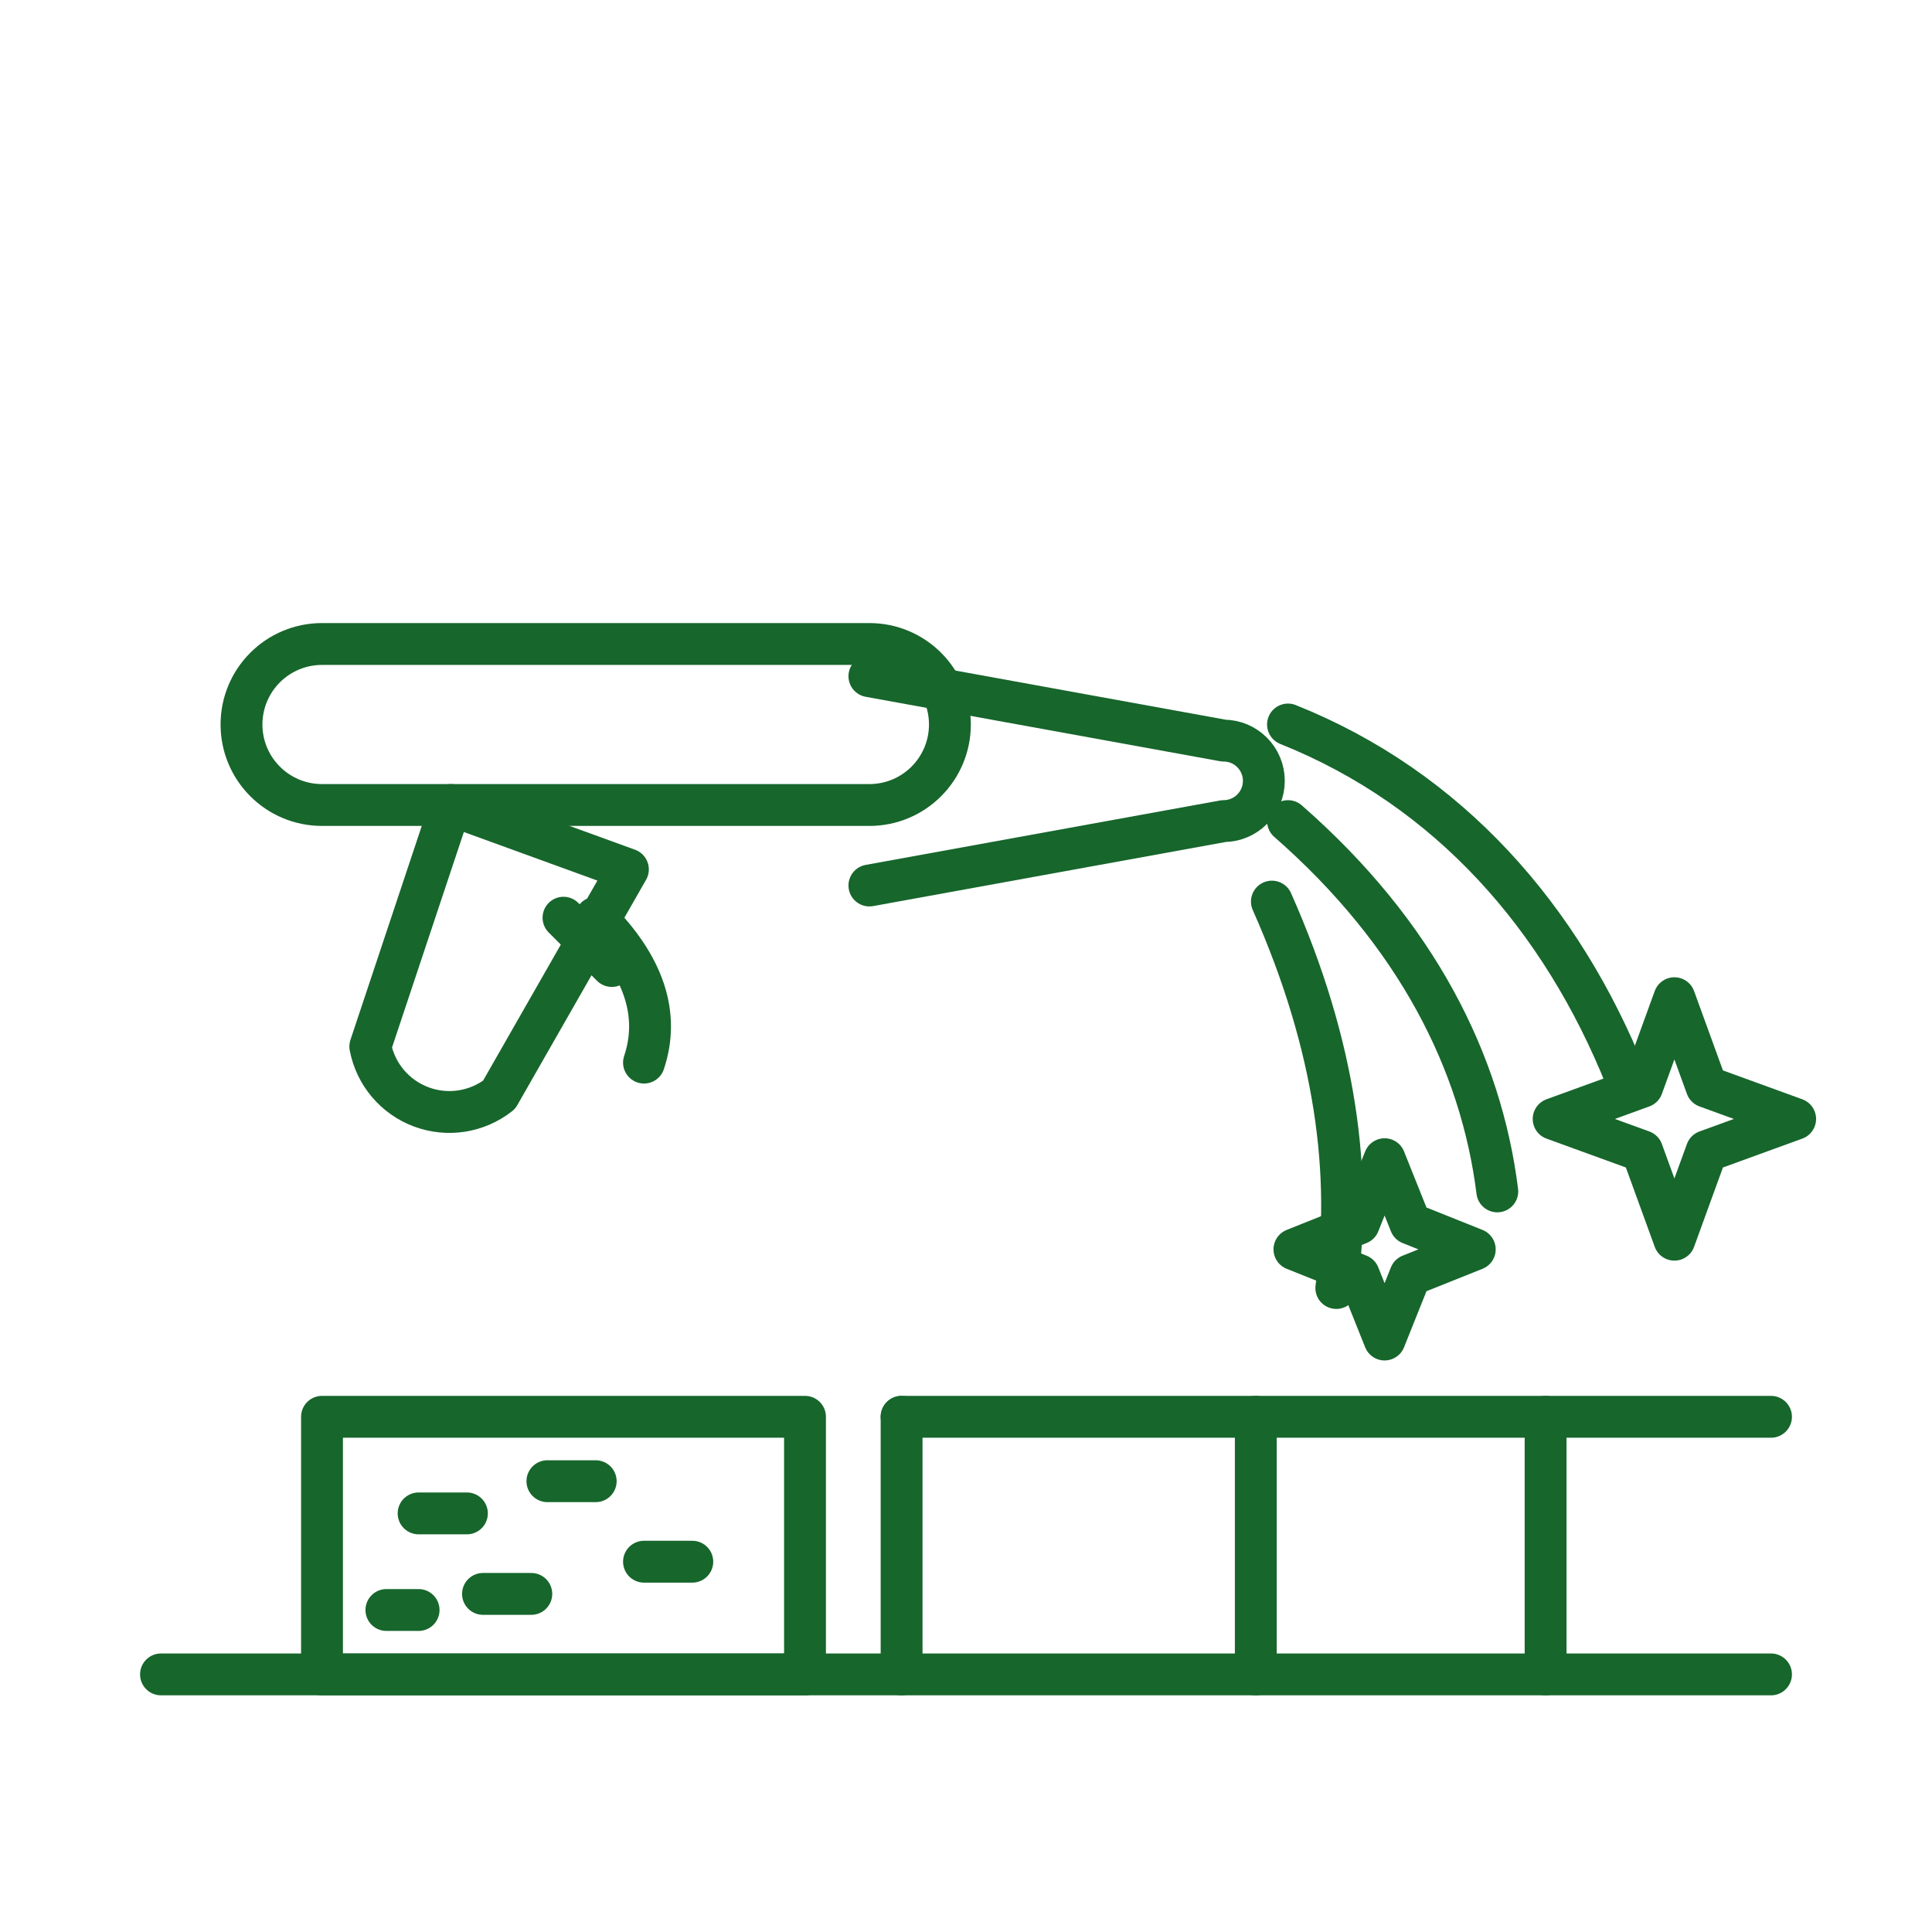
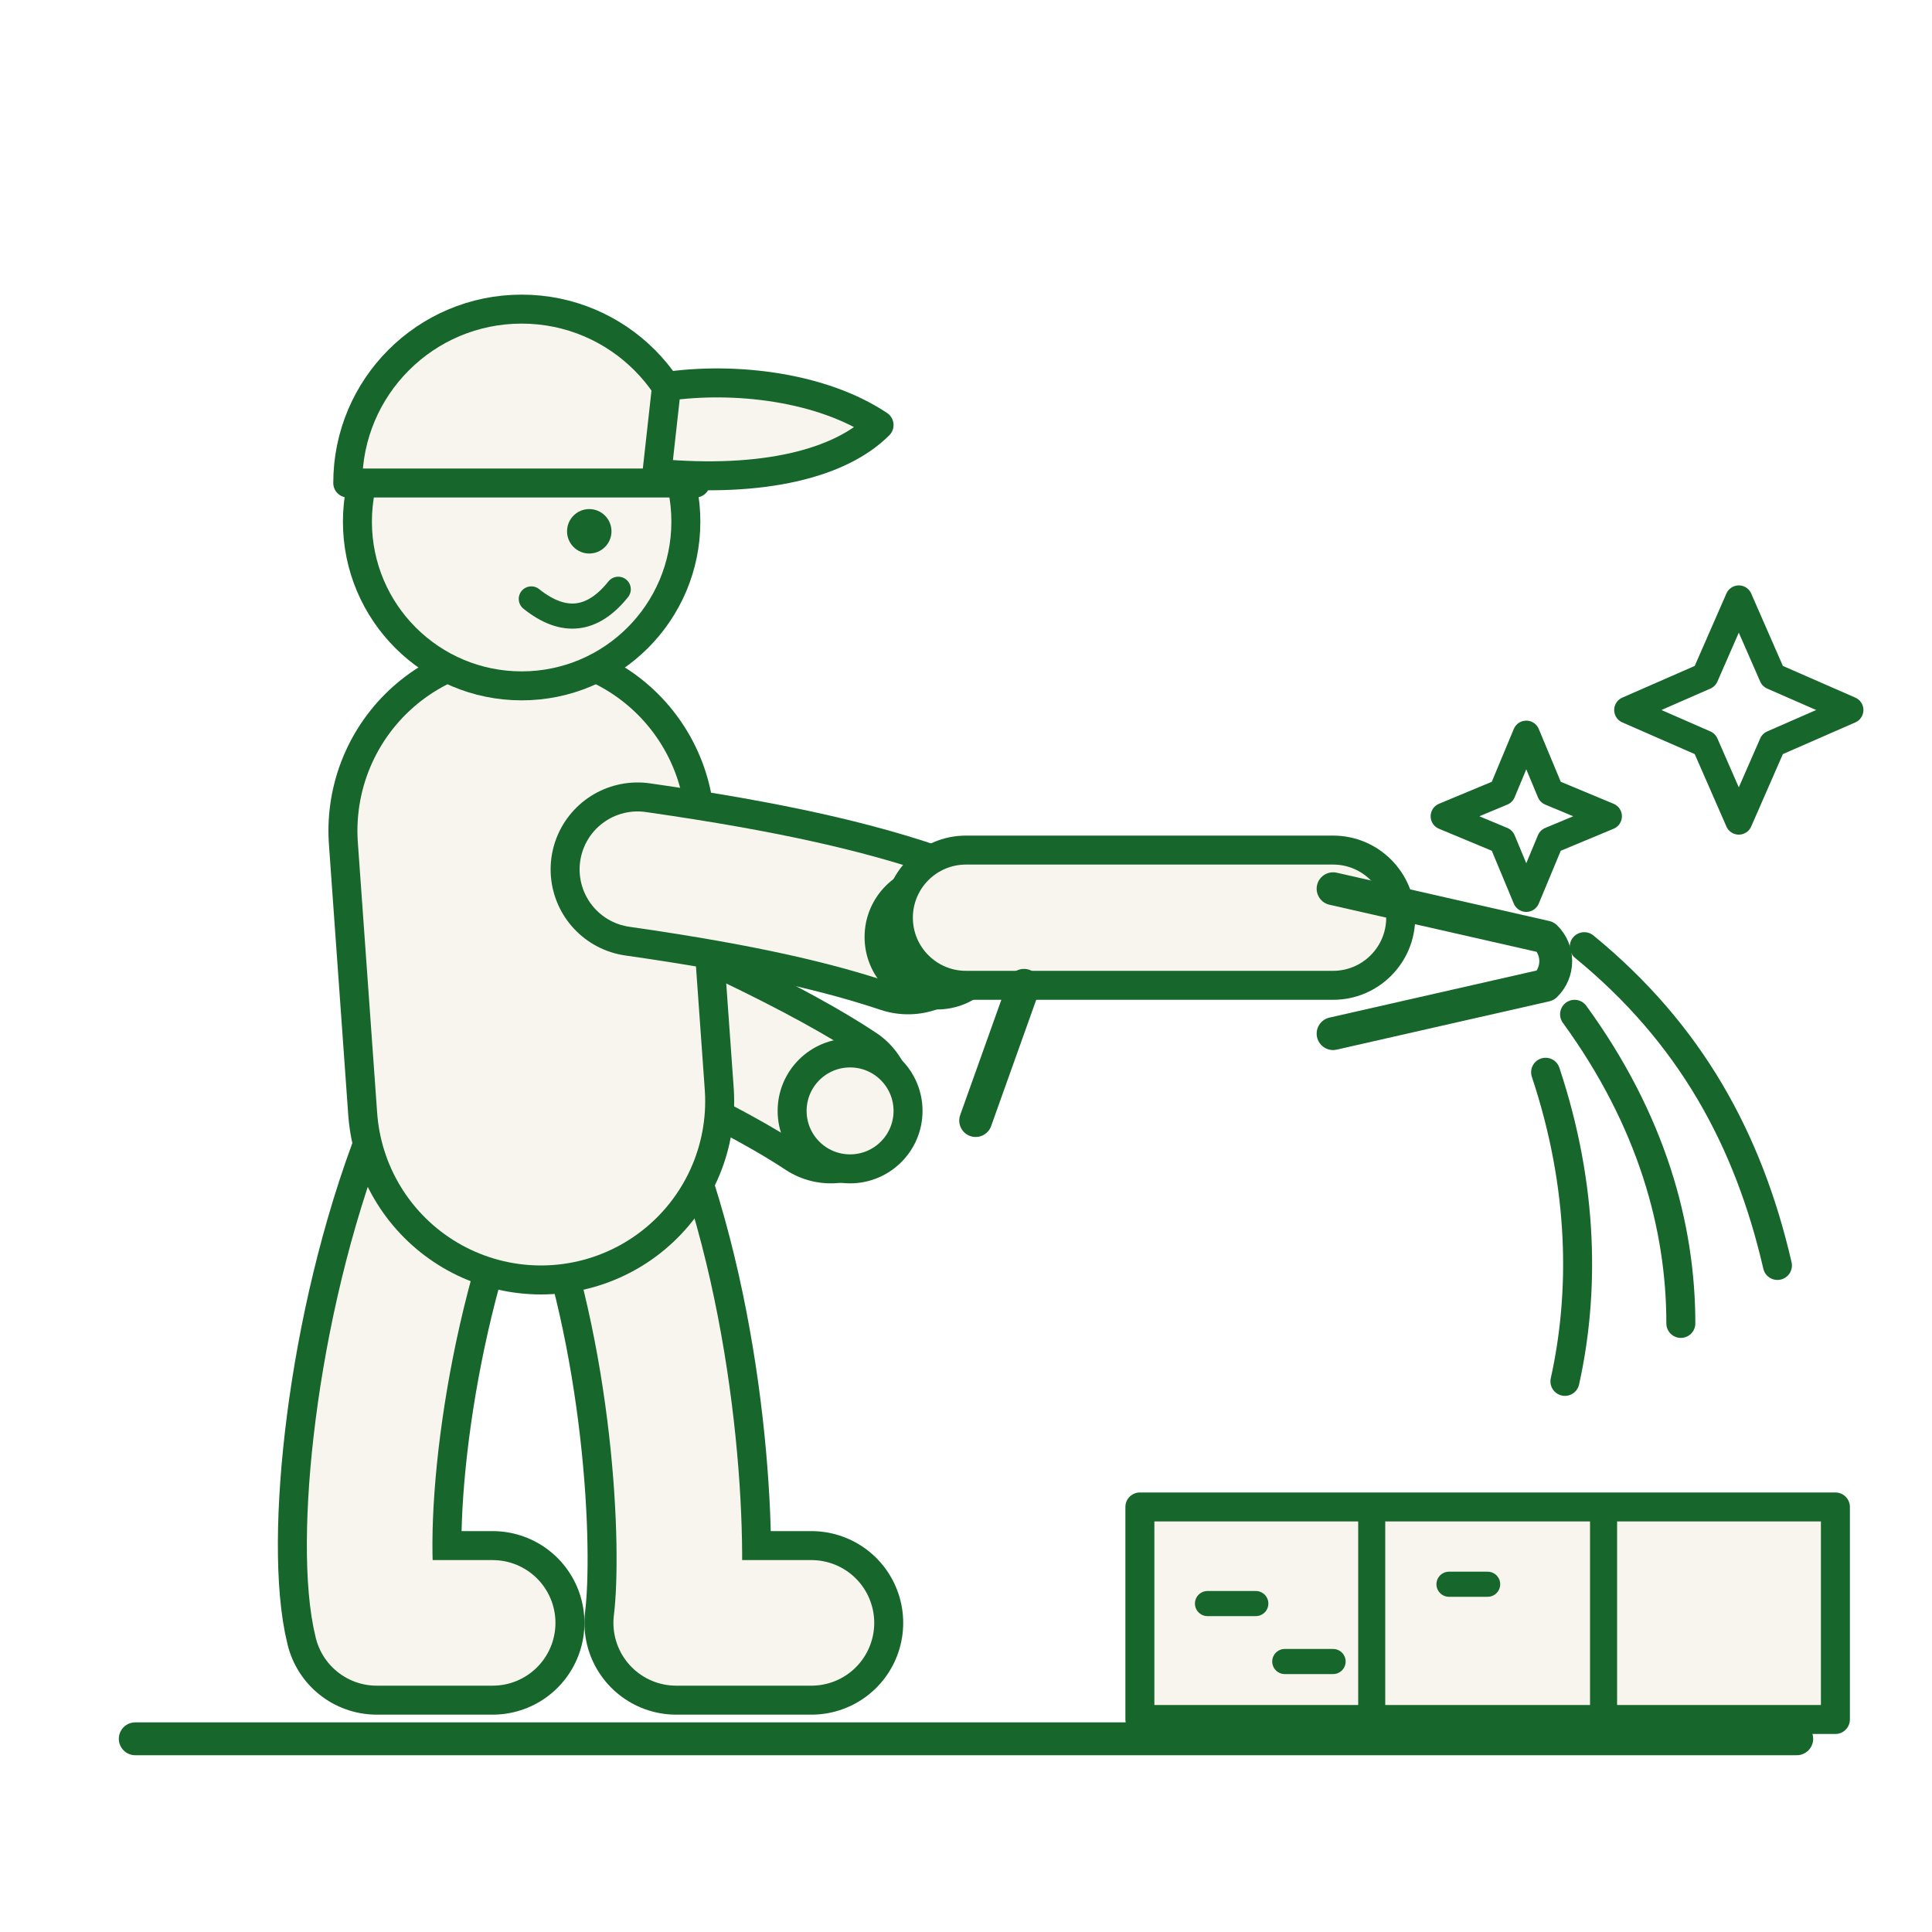
- <svg xmlns="http://www.w3.org/2000/svg" viewBox="0 0 120 120" width="120" height="120" fill="none" stroke="#17662C" stroke-width="2.6" stroke-linecap="round" stroke-linejoin="round" role="img" aria-label="Lance haute pression nettoyant une terrasse">
-   <path d="M10 104 H110" />
-   <path d="M20 40 h34 a5 5 0 0 1 0 10 h-34 a5 5 0 0 1 0 -10 z" />
-   <path d="M28 50 L23 65 a5 5 0 0 0 8 3 L39 54 Z" />
-   <path d="M37 57 c3 3 4 6 3 9" />
-   <path d="M35 57 l3 3" />
-   <path d="M54 42 l22 4 a2.5 2.5 0 0 1 0 5 l-22 4" />
-   <path d="M80 45 c10 4 17 12 21 22" />
-   <path d="M80 51 c8 7 12 15 13 23" />
-   <path d="M79 56 c4 9 5 17 4 24" />
-   <path d="M56 88 h54" />
-   <path d="M56 88 v16" />
-   <path d="M78 88 v16 M96 88 v16" />
-   <path d="M20 88 h30 v16 h-30 z" />
-   <path d="M26 94 h3 M34 92 h3 M30 99 h3 M40 97 h3 M24 100 h2" />
-   <path d="M104 62 l2 5.5 5.5 2 -5.5 2 -2 5.5 -2 -5.5 -5.5 -2 5.5 -2 z" />
-   <path d="M86 72 l1.6 4 4 1.6 -4 1.6 -1.6 4 -1.6 -4 -4 -1.6 4 -1.6 z" />
+ <svg xmlns="http://www.w3.org/2000/svg" viewBox="0 0 200 200" width="200" height="200" role="img" aria-label="Jardinier nettoyant une terrasse au nettoyeur haute pression">
+   <path d="M 14 180 H 186" fill="none" stroke="#17662C" stroke-width="3.4" stroke-linecap="round" stroke-linejoin="round" />
+   <path d="M 118 156 h 72 v 22 h -72 z" fill="#F7F5EE" stroke="#17662C" stroke-width="3.0" stroke-linejoin="round" />
+   <path d="M 142 156 v 22 M 166 156 v 22" fill="none" stroke="#17662C" stroke-width="2.8" stroke-linecap="round" stroke-linejoin="round" />
+   <path d="M 125 166 h 5 M 133 172 h 5 M 150 164 h 4" fill="none" stroke="#17662C" stroke-width="2.6" stroke-linecap="round" stroke-linejoin="round" />
+   <path d="M 48 96 C 68 104 80 110 86 114" fill="none" stroke="#17662C" stroke-width="17.0" stroke-linecap="round" stroke-linejoin="round" />
+   <path d="M 48 96 C 68 104 80 110 86 114" fill="none" stroke="#F7F5EE" stroke-width="11" stroke-linecap="round" stroke-linejoin="round" />
+   <path d="M 46 120 C 39 138 37 160 39 168 L 51 168" fill="none" stroke="#17662C" stroke-width="19.0" stroke-linecap="round" stroke-linejoin="round" />
+   <path d="M 46 120 C 39 138 37 160 39 168 L 51 168" fill="none" stroke="#F7F5EE" stroke-width="13" stroke-linecap="round" stroke-linejoin="round" />
+   <path d="M 63 120 C 70 138 71 160 70 168 L 84 168" fill="none" stroke="#17662C" stroke-width="19.0" stroke-linecap="round" stroke-linejoin="round" />
+   <path d="M 63 120 C 70 138 71 160 70 168 L 84 168" fill="none" stroke="#F7F5EE" stroke-width="13" stroke-linecap="round" stroke-linejoin="round" />
+   <path d="M 54 86 L 56 114" fill="none" stroke="#17662C" stroke-width="40.0" stroke-linecap="round" stroke-linejoin="round" />
+   <path d="M 54 86 L 56 114" fill="none" stroke="#F7F5EE" stroke-width="34" stroke-linecap="round" stroke-linejoin="round" />
+   <path d="M 66 90 C 80 92 88 94 94 96" fill="none" stroke="#17662C" stroke-width="18.0" stroke-linecap="round" stroke-linejoin="round" />
+   <path d="M 66 90 C 80 92 88 94 94 96" fill="none" stroke="#F7F5EE" stroke-width="12" stroke-linecap="round" stroke-linejoin="round" />
+   <circle cx="54" cy="54" r="17" fill="#F7F5EE" stroke="#17662C" stroke-width="3.0" />
+   <path d="M 36 50 a 18 18 0 0 1 36 0 z" fill="#F7F5EE" stroke="#17662C" stroke-width="3.0" stroke-linejoin="round" />
+   <path d="M 68 49 c 11 1 19 -1 23 -5 c -6 -4 -15 -5 -22 -4 z" fill="#F7F5EE" stroke="#17662C" stroke-width="3.0" stroke-linejoin="round" />
+   <circle cx="61" cy="55" r="2.3" fill="#17662C" />
+   <path d="M 55 62 q 5 4 9 -1" fill="none" stroke="#17662C" stroke-width="2.6" stroke-linecap="round" stroke-linejoin="round" />
+   <circle cx="88" cy="115" r="6" fill="#F7F5EE" stroke="#17662C" stroke-width="3.0" />
+   <circle cx="97" cy="97" r="6" fill="#F7F5EE" stroke="#17662C" stroke-width="3.0" />
+   <path d="M 100 88 h 38 a 7 7 0 0 1 0 14 h -38 a 7 7 0 0 1 0 -14 z" fill="#F7F5EE" stroke="#17662C" stroke-width="3.0" stroke-linejoin="round" />
+   <path d="M 106 102 l -5 14" fill="none" stroke="#17662C" stroke-width="3.4" stroke-linecap="round" stroke-linejoin="round" />
+   <path d="M 138 92 l 22 5 a 3.5 3.5 0 0 1 0 5 l -22 5" fill="none" stroke="#17662C" stroke-width="3.4" stroke-linecap="round" stroke-linejoin="round" />
+   <path d="M 164 98 c 11 9 17 20 20 33" fill="none" stroke="#17662C" stroke-width="3" stroke-linecap="round" stroke-linejoin="round" />
+   <path d="M 163 105 c 8 11 11 22 11 32" fill="none" stroke="#17662C" stroke-width="3" stroke-linecap="round" stroke-linejoin="round" />
+   <path d="M 160 111 c 4 12 4 23 2 32" fill="none" stroke="#17662C" stroke-width="3" stroke-linecap="round" stroke-linejoin="round" />
+   <path d="M 180 62 l 3.5 8 8 3.5 -8 3.5 -3.5 8 -3.5 -8 -8 -3.5 8 -3.5 z" fill="none" stroke="#17662C" stroke-width="2.8" stroke-linecap="round" stroke-linejoin="round" />
+   <path d="M 158 76 l 2.5 6 6 2.5 -6 2.5 -2.5 6 -2.5 -6 -6 -2.5 6 -2.5 z" fill="none" stroke="#17662C" stroke-width="2.8" stroke-linecap="round" stroke-linejoin="round" />
</svg>
